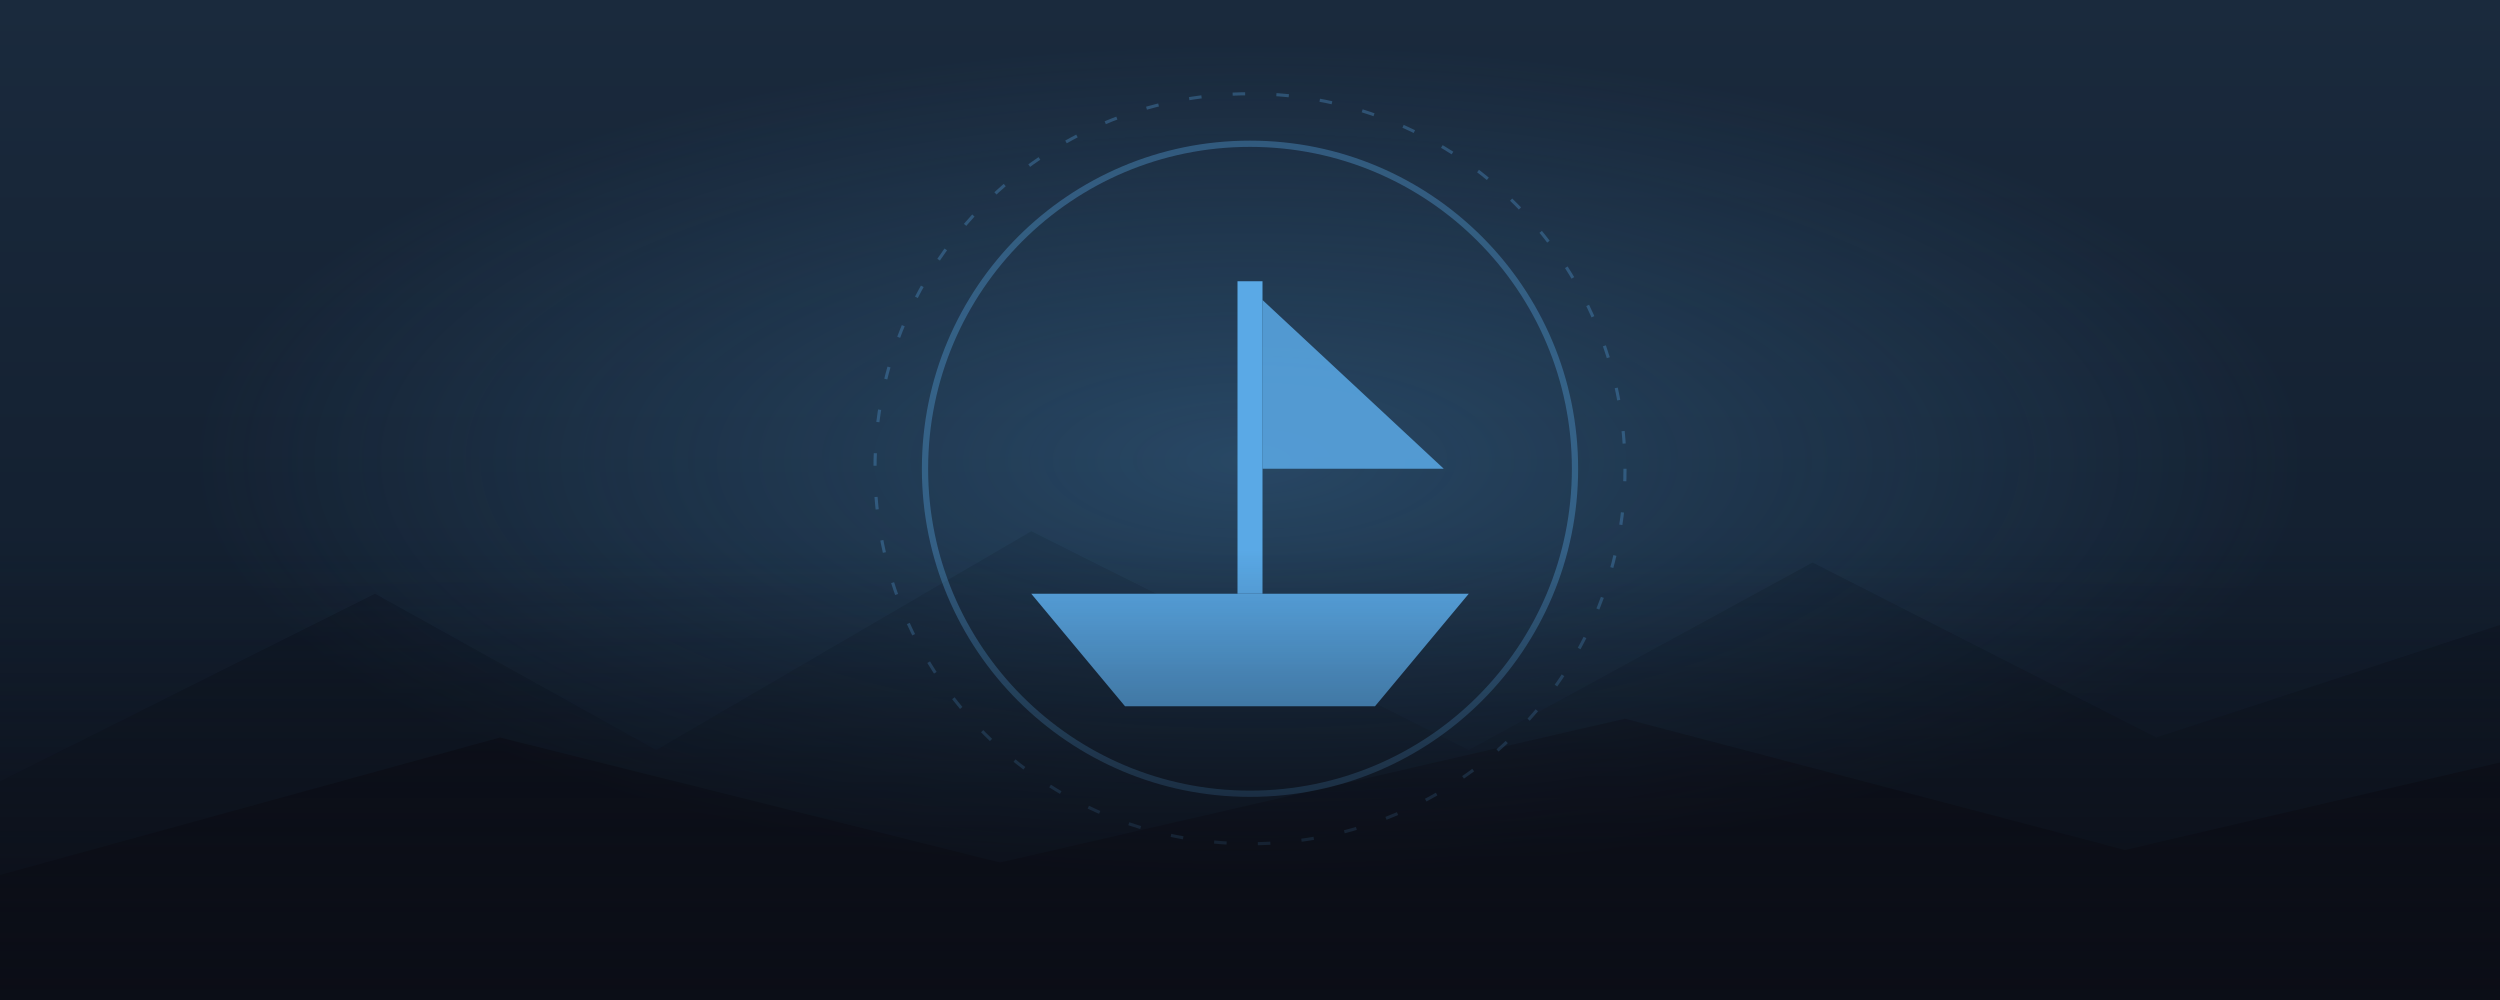
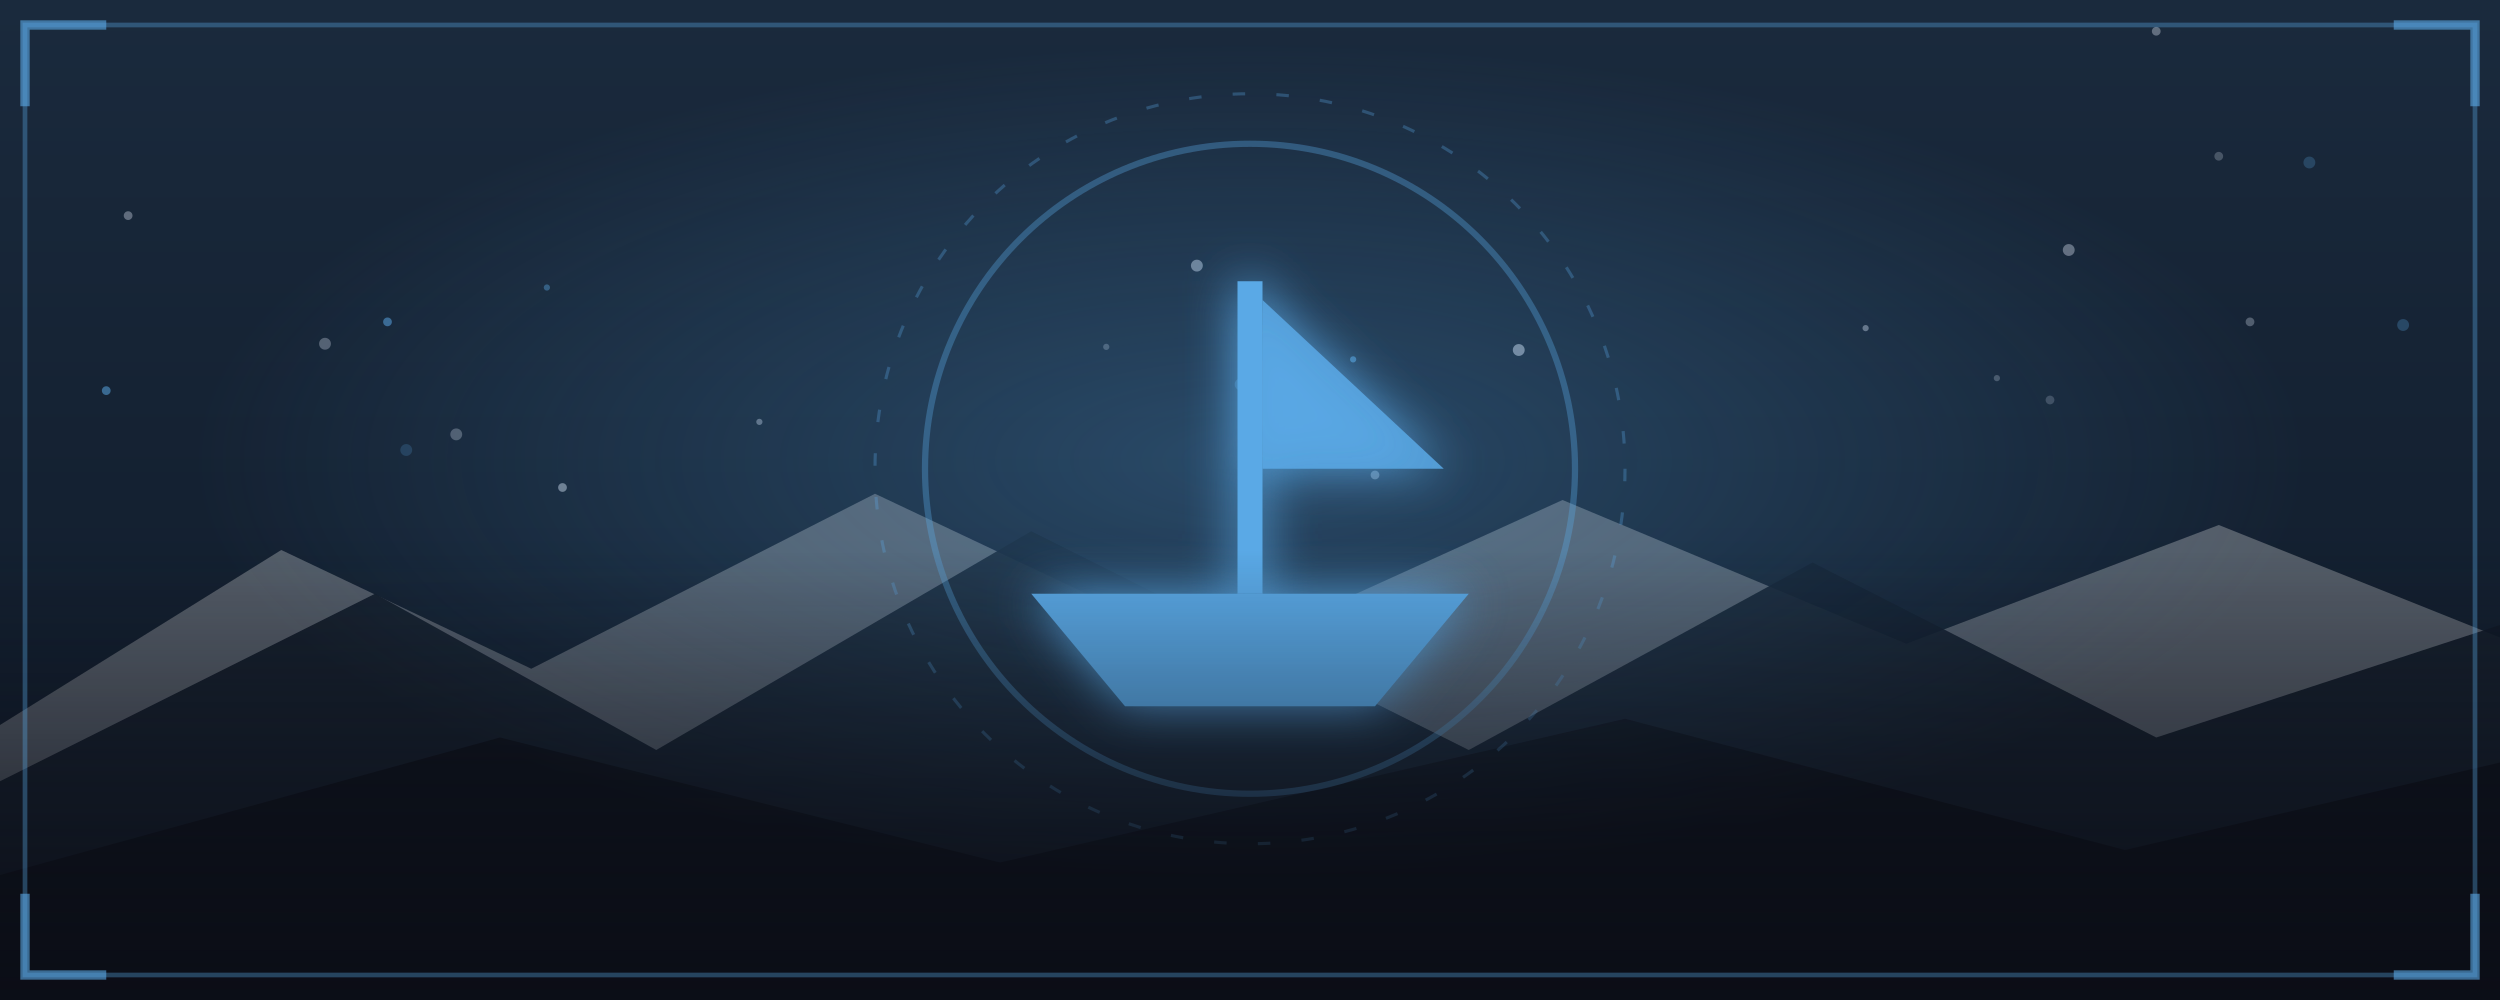
<svg xmlns="http://www.w3.org/2000/svg" viewBox="0 0 800 320" preserveAspectRatio="xMidYMid slice" role="img" aria-label="tema sea">
  <defs>
    <linearGradient id="sky" x1="0" y1="0" x2="0" y2="1">
      <stop offset="0%" stop-color="#1a2a3d" />
      <stop offset="100%" stop-color="#0e1826" />
    </linearGradient>
    <radialGradient id="glow" cx="50%" cy="46%" r="42%">
-       <stop offset="0%" stop-color="#5aa9e6" stop-opacity="0.28" />
+       <stop offset="0%" stop-color="#5aa9e6" stop-opacity="0.30" />
      <stop offset="100%" stop-color="#5aa9e6" stop-opacity="0" />
    </radialGradient>
    <linearGradient id="vig" x1="0" y1="0" x2="0" y2="1">
      <stop offset="55%" stop-color="#0b0d16" stop-opacity="0" />
      <stop offset="100%" stop-color="#0b0d16" stop-opacity="0.9" />
    </linearGradient>
+     <filter id="softglow" x="-40%" y="-40%" width="180%" height="180%">
+       <feGaussianBlur stdDeviation="8" result="b" />
+       <feMerge>
+         <feMergeNode in="b" />
+         <feMergeNode in="SourceGraphic" />
+       </feMerge>
+     </filter>
  </defs>
  <rect width="800" height="320" fill="url(#sky)" />
+   <circle cx="433" cy="115" r="1.0" fill="#5aa9e6" opacity="0.57" />
+   <circle cx="597" cy="105" r="1.0" fill="#dfe6f4" opacity="0.40" />
+   <circle cx="146" cy="139" r="1.9" fill="#dfe6f4" opacity="0.29" />
+   <circle cx="130" cy="144" r="1.9" fill="#5aa9e6" opacity="0.20" />
+   <circle cx="486" cy="112" r="1.9" fill="#dfe6f4" opacity="0.50" />
+   <circle cx="104" cy="110" r="1.9" fill="#dfe6f4" opacity="0.31" />
+   <circle cx="397" cy="123" r="1.9" fill="#5aa9e6" opacity="0.31" />
+   <circle cx="243" cy="135" r="1.0" fill="#dfe6f4" opacity="0.38" />
+   <circle cx="440" cy="152" r="1.4" fill="#dfe6f4" opacity="0.40" />
+   <circle cx="34" cy="125" r="1.4" fill="#5aa9e6" opacity="0.52" />
+   <circle cx="354" cy="111" r="1.0" fill="#dfe6f4" opacity="0.26" />
+   <circle cx="662" cy="80" r="1.9" fill="#dfe6f4" opacity="0.38" />
+   <circle cx="739" cy="52" r="1.9" fill="#5aa9e6" opacity="0.24" />
+   <circle cx="690" cy="10" r="1.4" fill="#dfe6f4" opacity="0.36" />
+   <circle cx="383" cy="85" r="1.9" fill="#dfe6f4" opacity="0.46" />
+   <circle cx="769" cy="104" r="1.9" fill="#5aa9e6" opacity="0.27" />
+   <circle cx="639" cy="121" r="1.0" fill="#dfe6f4" opacity="0.25" />
+   <circle cx="710" cy="50" r="1.4" fill="#dfe6f4" opacity="0.24" />
+   <circle cx="175" cy="92" r="1.0" fill="#5aa9e6" opacity="0.40" />
+   <circle cx="720" cy="103" r="1.4" fill="#dfe6f4" opacity="0.30" />
+   <circle cx="656" cy="128" r="1.4" fill="#dfe6f4" opacity="0.20" />
+   <circle cx="124" cy="103" r="1.4" fill="#5aa9e6" opacity="0.52" />
+   <circle cx="180" cy="156" r="1.4" fill="#dfe6f4" opacity="0.46" />
+   <circle cx="41" cy="69" r="1.4" fill="#dfe6f4" opacity="0.36" />
+   <path d="M0 232 L90 176 L170 214 L280 158 L390 210 L500 160 L610 206 L710 168 L800 204 L800 320 L0 320 Z" fill="#93979d" opacity="0.5" />
  <path d="M0 250 L120 190 L210 240 L330 170 L470 240 L580 180 L690 236 L800 200 L800 320 L0 320 Z" fill="#0e1826" opacity="0.9" />
  <path d="M0 280 L160 236 L320 276 L520 230 L680 272 L800 244 L800 320 L0 320 Z" fill="#0b0d16" opacity="0.75" />
  <rect width="800" height="320" fill="url(#glow)" />
  <circle cx="400" cy="150" r="104" fill="none" stroke="#5aa9e6" stroke-width="2" opacity="0.35" />
  <circle cx="400" cy="150" r="120" fill="none" stroke="#5aa9e6" stroke-width="1" stroke-dasharray="4 10" opacity="0.3" />
-   <path d="M330 190 L470 190 L440 226 L360 226 Z" fill="#5aa9e6" />
-   <rect x="396" y="90" width="8" height="100" fill="#5aa9e6" />
-   <path d="M404 96 L462 150 L404 150 Z" fill="#5aa9e6" opacity="0.85" />
+   <g filter="url(#softglow)">
+     <path d="M330 190 L470 190 L440 226 L360 226 Z" fill="#5aa9e6" />
+     <rect x="396" y="90" width="8" height="100" fill="#5aa9e6" />
+     <path d="M404 96 L462 150 L404 150 Z" fill="#5aa9e6" opacity="0.85" />
+   </g>
  <rect width="800" height="320" fill="url(#vig)" />
+   <rect x="8" y="8" width="784" height="304" fill="none" stroke="#5aa9e6" stroke-width="1.5" opacity="0.35" />
+   <g stroke="#5aa9e6" stroke-width="3" opacity="0.6" fill="none">
+     <path d="M8 34 L8 8 L34 8" />
+     <path d="M766 8 L792 8 L792 34" />
+     <path d="M792 286 L792 312 L766 312" />
+     <path d="M34 312 L8 312 L8 286" />
+   </g>
</svg>
